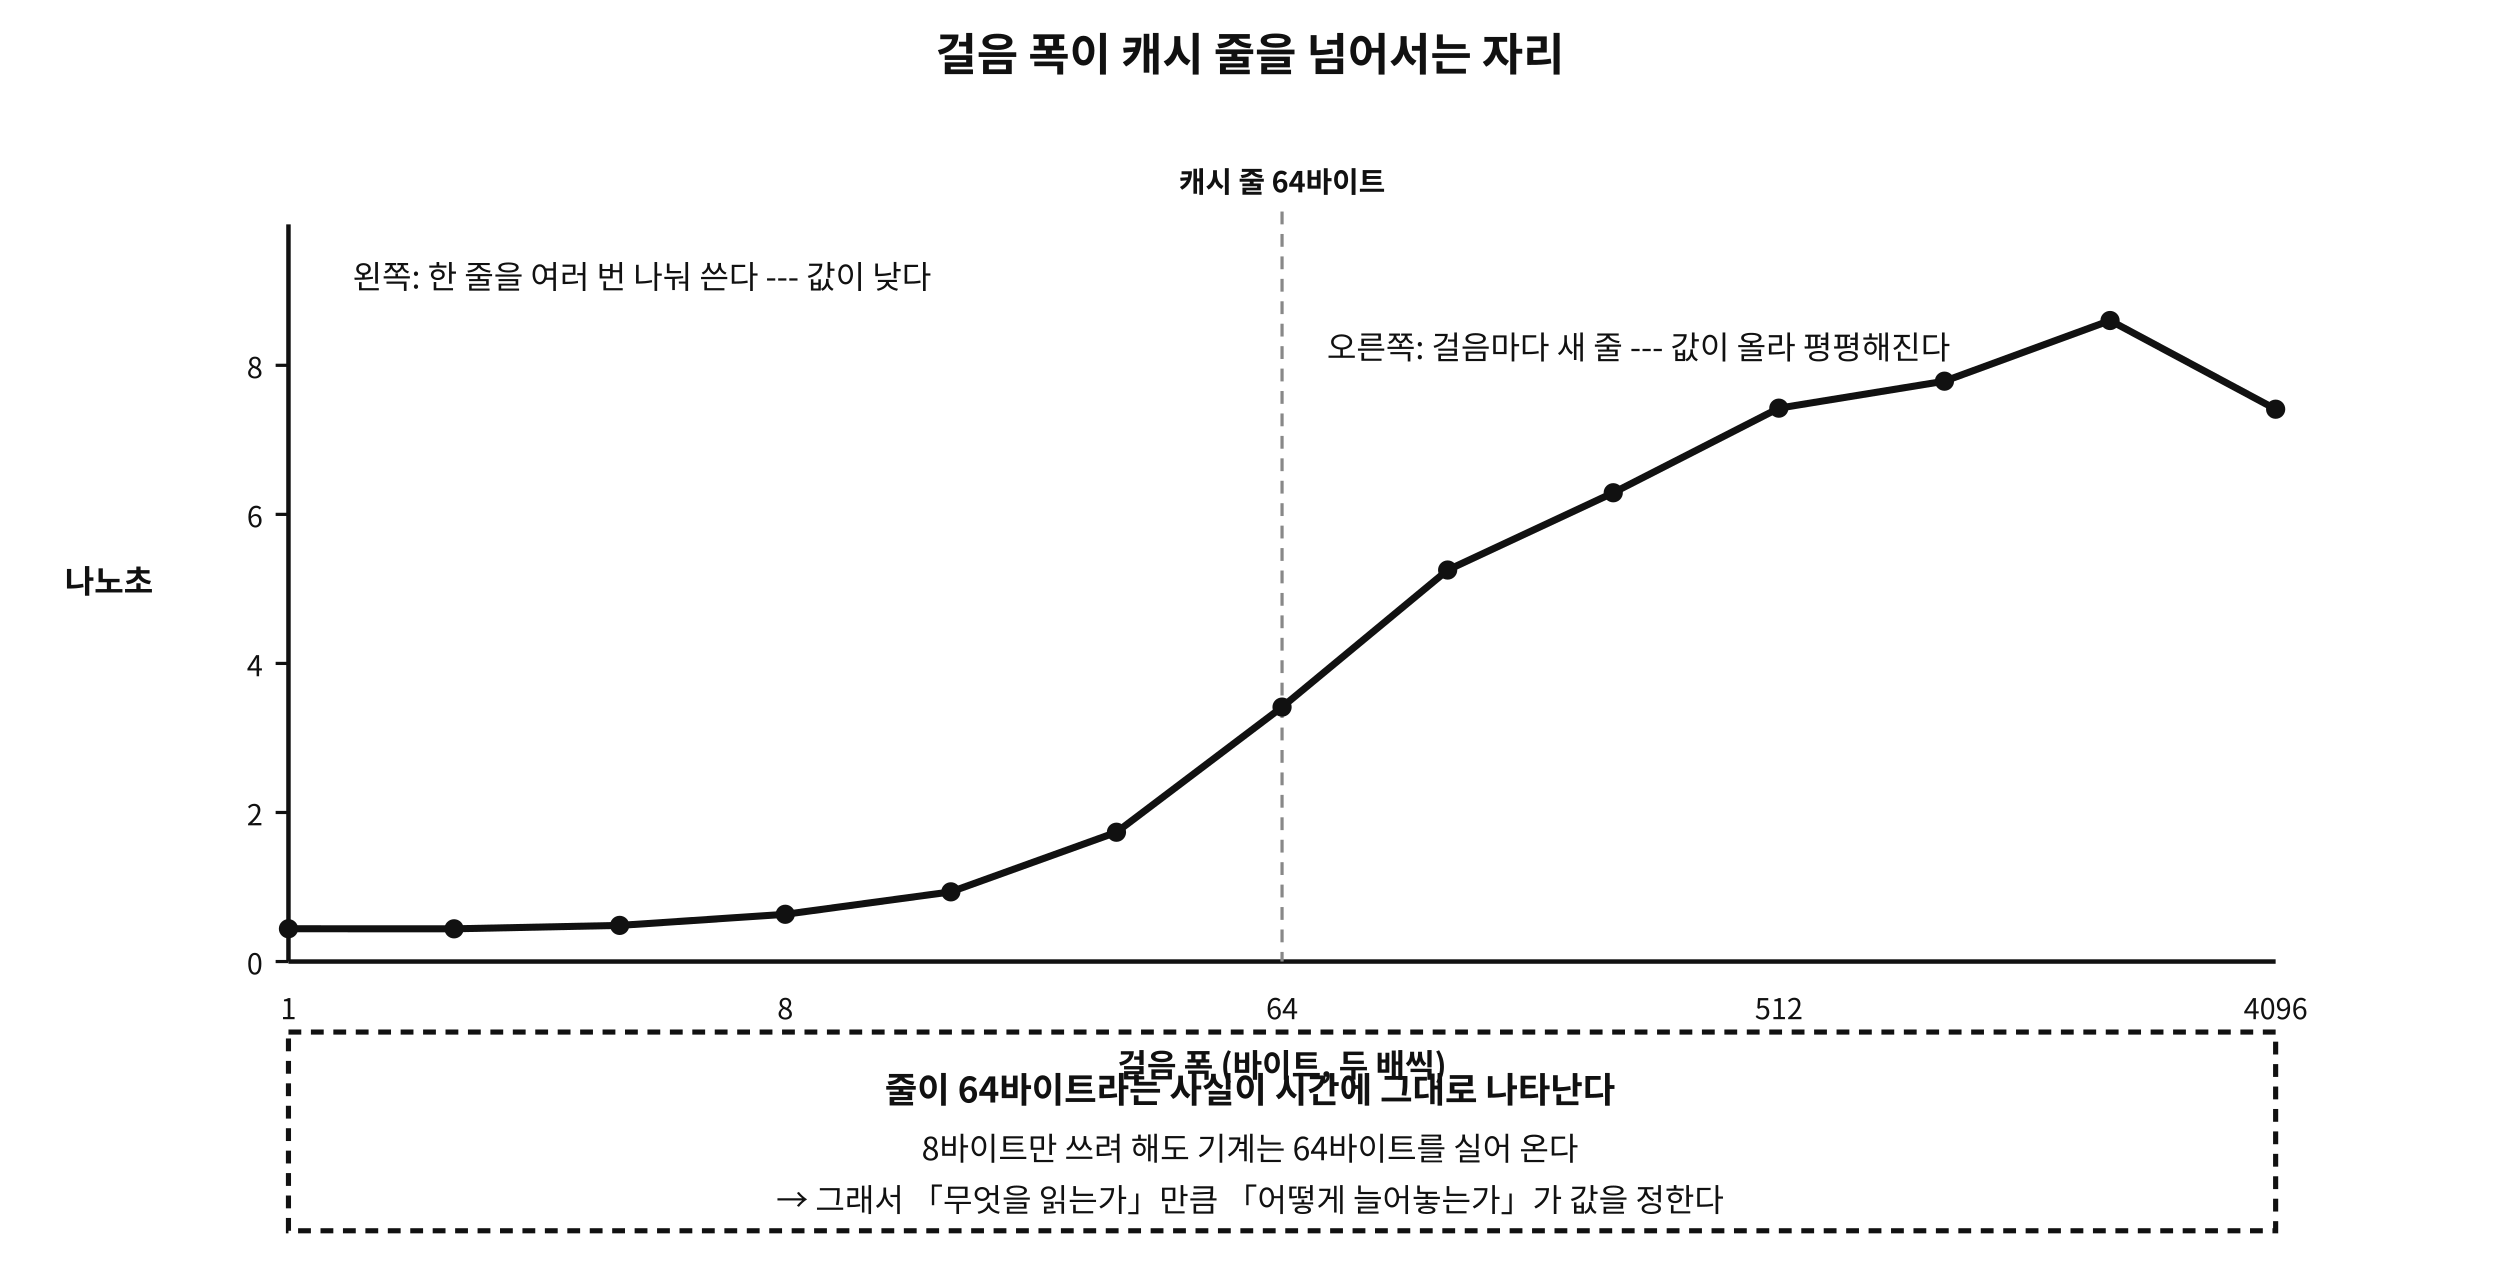
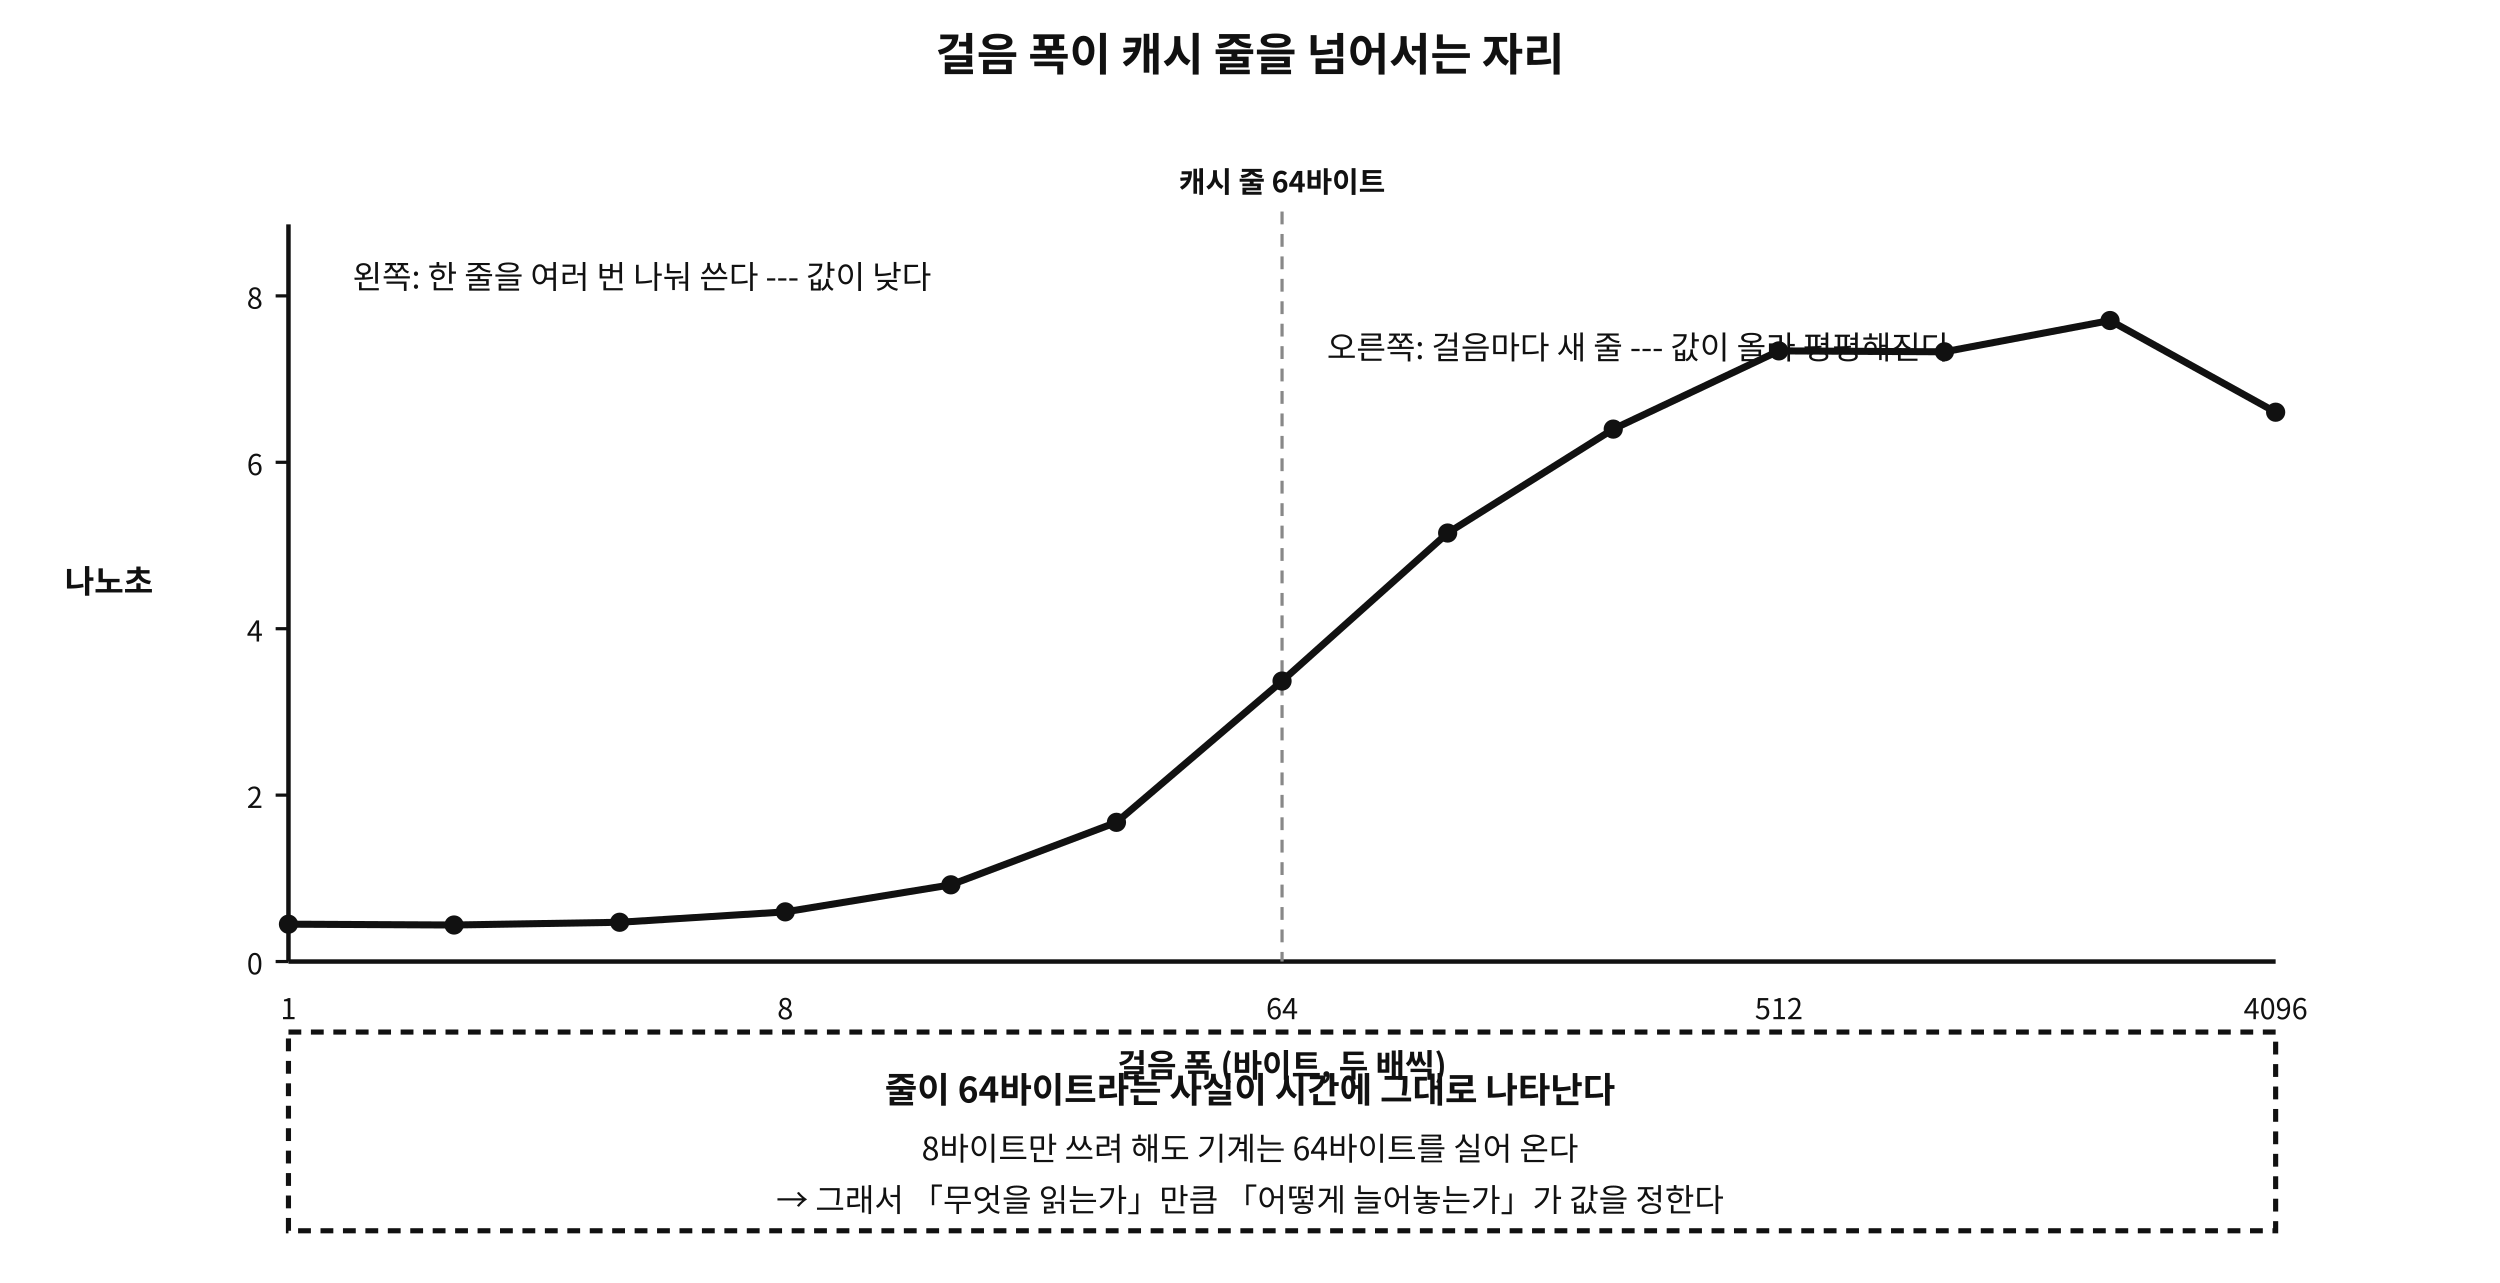
<svg xmlns="http://www.w3.org/2000/svg" viewBox="0 0 780 400" width="780" height="400" font-family="Noto Sans CJK KR, Noto Sans, sans-serif">
  <rect width="780" height="400" fill="none" />
  <defs>
    <marker id="a" viewBox="0 0 10 10" refX="9" refY="5" markerWidth="7" markerHeight="7" orient="auto-start-reverse">
      <path d="M0,0 L10,5 L0,10 z" fill="#111" />
    </marker>
    <pattern id="hatch" width="6" height="6" patternUnits="userSpaceOnUse" patternTransform="rotate(45)">
      <line x1="0" y1="0" x2="0" y2="6" stroke="#111" stroke-width="1" opacity="0.35" />
    </pattern>
  </defs>
  <text x="390.0" y="22" font-size="14" font-weight="bold" text-anchor="middle" fill="#111">걸음 폭이 캐시 줄을 넘어서는 자리</text>
  <line x1="90" y1="300" x2="710" y2="300" stroke="#111" stroke-width="1.4" />
  <line x1="90" y1="70" x2="90" y2="300" stroke="#111" stroke-width="1.4" />
  <line x1="86" y1="300.0" x2="90" y2="300.0" stroke="#111" stroke-width="1" />
  <text x="82" y="304.0" font-size="9" font-weight="normal" text-anchor="end" fill="#111">0</text>
-   <line x1="86" y1="253.494" x2="90" y2="253.494" stroke="#111" stroke-width="1" />
-   <text x="82" y="257.494" font-size="9" font-weight="normal" text-anchor="end" fill="#111">2</text>
-   <line x1="86" y1="206.988" x2="90" y2="206.988" stroke="#111" stroke-width="1" />
-   <text x="82" y="210.988" font-size="9" font-weight="normal" text-anchor="end" fill="#111">4</text>
-   <line x1="86" y1="160.481" x2="90" y2="160.481" stroke="#111" stroke-width="1" />
-   <text x="82" y="164.481" font-size="9" font-weight="normal" text-anchor="end" fill="#111">6</text>
-   <line x1="86" y1="113.975" x2="90" y2="113.975" stroke="#111" stroke-width="1" />
-   <text x="82" y="117.975" font-size="9" font-weight="normal" text-anchor="end" fill="#111">8</text>
+   <line x1="86" y1="248.079" x2="90" y2="248.079" stroke="#111" stroke-width="1" />
+   <text x="82" y="252.079" font-size="9" font-weight="normal" text-anchor="end" fill="#111">2</text>
+   <line x1="86" y1="196.158" x2="90" y2="196.158" stroke="#111" stroke-width="1" />
+   <text x="82" y="200.158" font-size="9" font-weight="normal" text-anchor="end" fill="#111">4</text>
+   <line x1="86" y1="144.237" x2="90" y2="144.237" stroke="#111" stroke-width="1" />
+   <text x="82" y="148.237" font-size="9" font-weight="normal" text-anchor="end" fill="#111">6</text>
+   <line x1="86" y1="92.316" x2="90" y2="92.316" stroke="#111" stroke-width="1" />
+   <text x="82" y="96.316" font-size="9" font-weight="normal" text-anchor="end" fill="#111">8</text>
  <text x="34" y="185.0" font-size="10" font-weight="bold" text-anchor="middle" fill="#111">나노초</text>
  <text x="400.0" y="336" font-size="10" font-weight="bold" text-anchor="middle" fill="#111">걸음 폭 (바이트, 두 배씩)</text>
  <line x1="400.0" y1="66" x2="400.0" y2="300" stroke="#888" stroke-width="1" stroke-dasharray="4 3" />
  <text x="400.0" y="60" font-size="9" font-weight="bold" text-anchor="middle" fill="#111">캐시 줄 64바이트</text>
-   <polyline points="90.0,289.769 141.667,289.792 193.333,288.722 245.0,285.258 296.667,278.258 348.333,259.656 400.0,220.614 451.667,177.851 503.333,153.738 555.0,127.346 606.667,118.928 658.333,100 710.0,127.671" fill="none" stroke="#111" stroke-width="2.2" />
-   <circle cx="90.0" cy="289.769" r="3" fill="#111" />
+   <polyline points="90.0,288.344 141.667,288.603 193.333,287.747 245.0,284.502 296.667,276.064 348.333,256.568 400.0,212.487 451.667,166.303 503.333,133.879 555.0,109.476 606.667,109.761 658.333,100 710.0,128.609" fill="none" stroke="#111" stroke-width="2.2" />
+   <circle cx="90.0" cy="288.344" r="3" fill="#111" />
  <text x="90.0" y="318" font-size="9" font-weight="normal" text-anchor="middle" fill="#111">1</text>
-   <circle cx="141.667" cy="289.792" r="3" fill="#111" />
-   <circle cx="193.333" cy="288.722" r="3" fill="#111" />
-   <circle cx="245.0" cy="285.258" r="3" fill="#111" />
+   <circle cx="141.667" cy="288.603" r="3" fill="#111" />
+   <circle cx="193.333" cy="287.747" r="3" fill="#111" />
+   <circle cx="245.0" cy="284.502" r="3" fill="#111" />
  <text x="245.0" y="318" font-size="9" font-weight="normal" text-anchor="middle" fill="#111">8</text>
-   <circle cx="296.667" cy="278.258" r="3" fill="#111" />
-   <circle cx="348.333" cy="259.656" r="3" fill="#111" />
-   <circle cx="400.0" cy="220.614" r="3" fill="#111" />
+   <circle cx="296.667" cy="276.064" r="3" fill="#111" />
+   <circle cx="348.333" cy="256.568" r="3" fill="#111" />
+   <circle cx="400.0" cy="212.487" r="3" fill="#111" />
  <text x="400.0" y="318" font-size="9" font-weight="normal" text-anchor="middle" fill="#111">64</text>
-   <circle cx="451.667" cy="177.851" r="3" fill="#111" />
-   <circle cx="503.333" cy="153.738" r="3" fill="#111" />
-   <circle cx="555.0" cy="127.346" r="3" fill="#111" />
+   <circle cx="451.667" cy="166.303" r="3" fill="#111" />
+   <circle cx="503.333" cy="133.879" r="3" fill="#111" />
+   <circle cx="555.0" cy="109.476" r="3" fill="#111" />
  <text x="555.0" y="318" font-size="9" font-weight="normal" text-anchor="middle" fill="#111">512</text>
-   <circle cx="606.667" cy="118.928" r="3" fill="#111" />
+   <circle cx="606.667" cy="109.761" r="3" fill="#111" />
  <circle cx="658.333" cy="100" r="3" fill="#111" />
-   <circle cx="710.0" cy="127.671" r="3" fill="#111" />
+   <circle cx="710.0" cy="128.609" r="3" fill="#111" />
  <text x="710.0" y="318" font-size="9" font-weight="normal" text-anchor="middle" fill="#111">4096</text>
  <text x="110" y="90" font-size="10" font-weight="normal" text-anchor="start" fill="#111">왼쪽: 한 줄을 여러 번 나눠 쓴다 --- 값이 낮다</text>
  <text x="414.0" y="112" font-size="10" font-weight="normal" text-anchor="start" fill="#111">오른쪽: 걸음마다 새 줄 --- 값이 올라 평평해진다</text>
  <rect x="90" y="322" width="620" height="62" fill="none" stroke="#111" stroke-width="1.6" stroke-dasharray="4 3" />
  <text x="390.0" y="344" font-size="11" font-weight="bold" text-anchor="middle" fill="#111">줄이 64바이트라는 사실이 시간에 그대로 나타난다</text>
  <text x="390.0" y="362" font-size="10" font-weight="normal" text-anchor="middle" fill="#111">8바이트만 쓰려 해도 기계는 64바이트를 실어 온다</text>
  <text x="390.0" y="378" font-size="10" font-weight="normal" text-anchor="middle" fill="#111">→ 그래서 「무엇을 읽는가」만큼 「어떻게 늘어놓는가」가 값을 정한다</text>
</svg>
